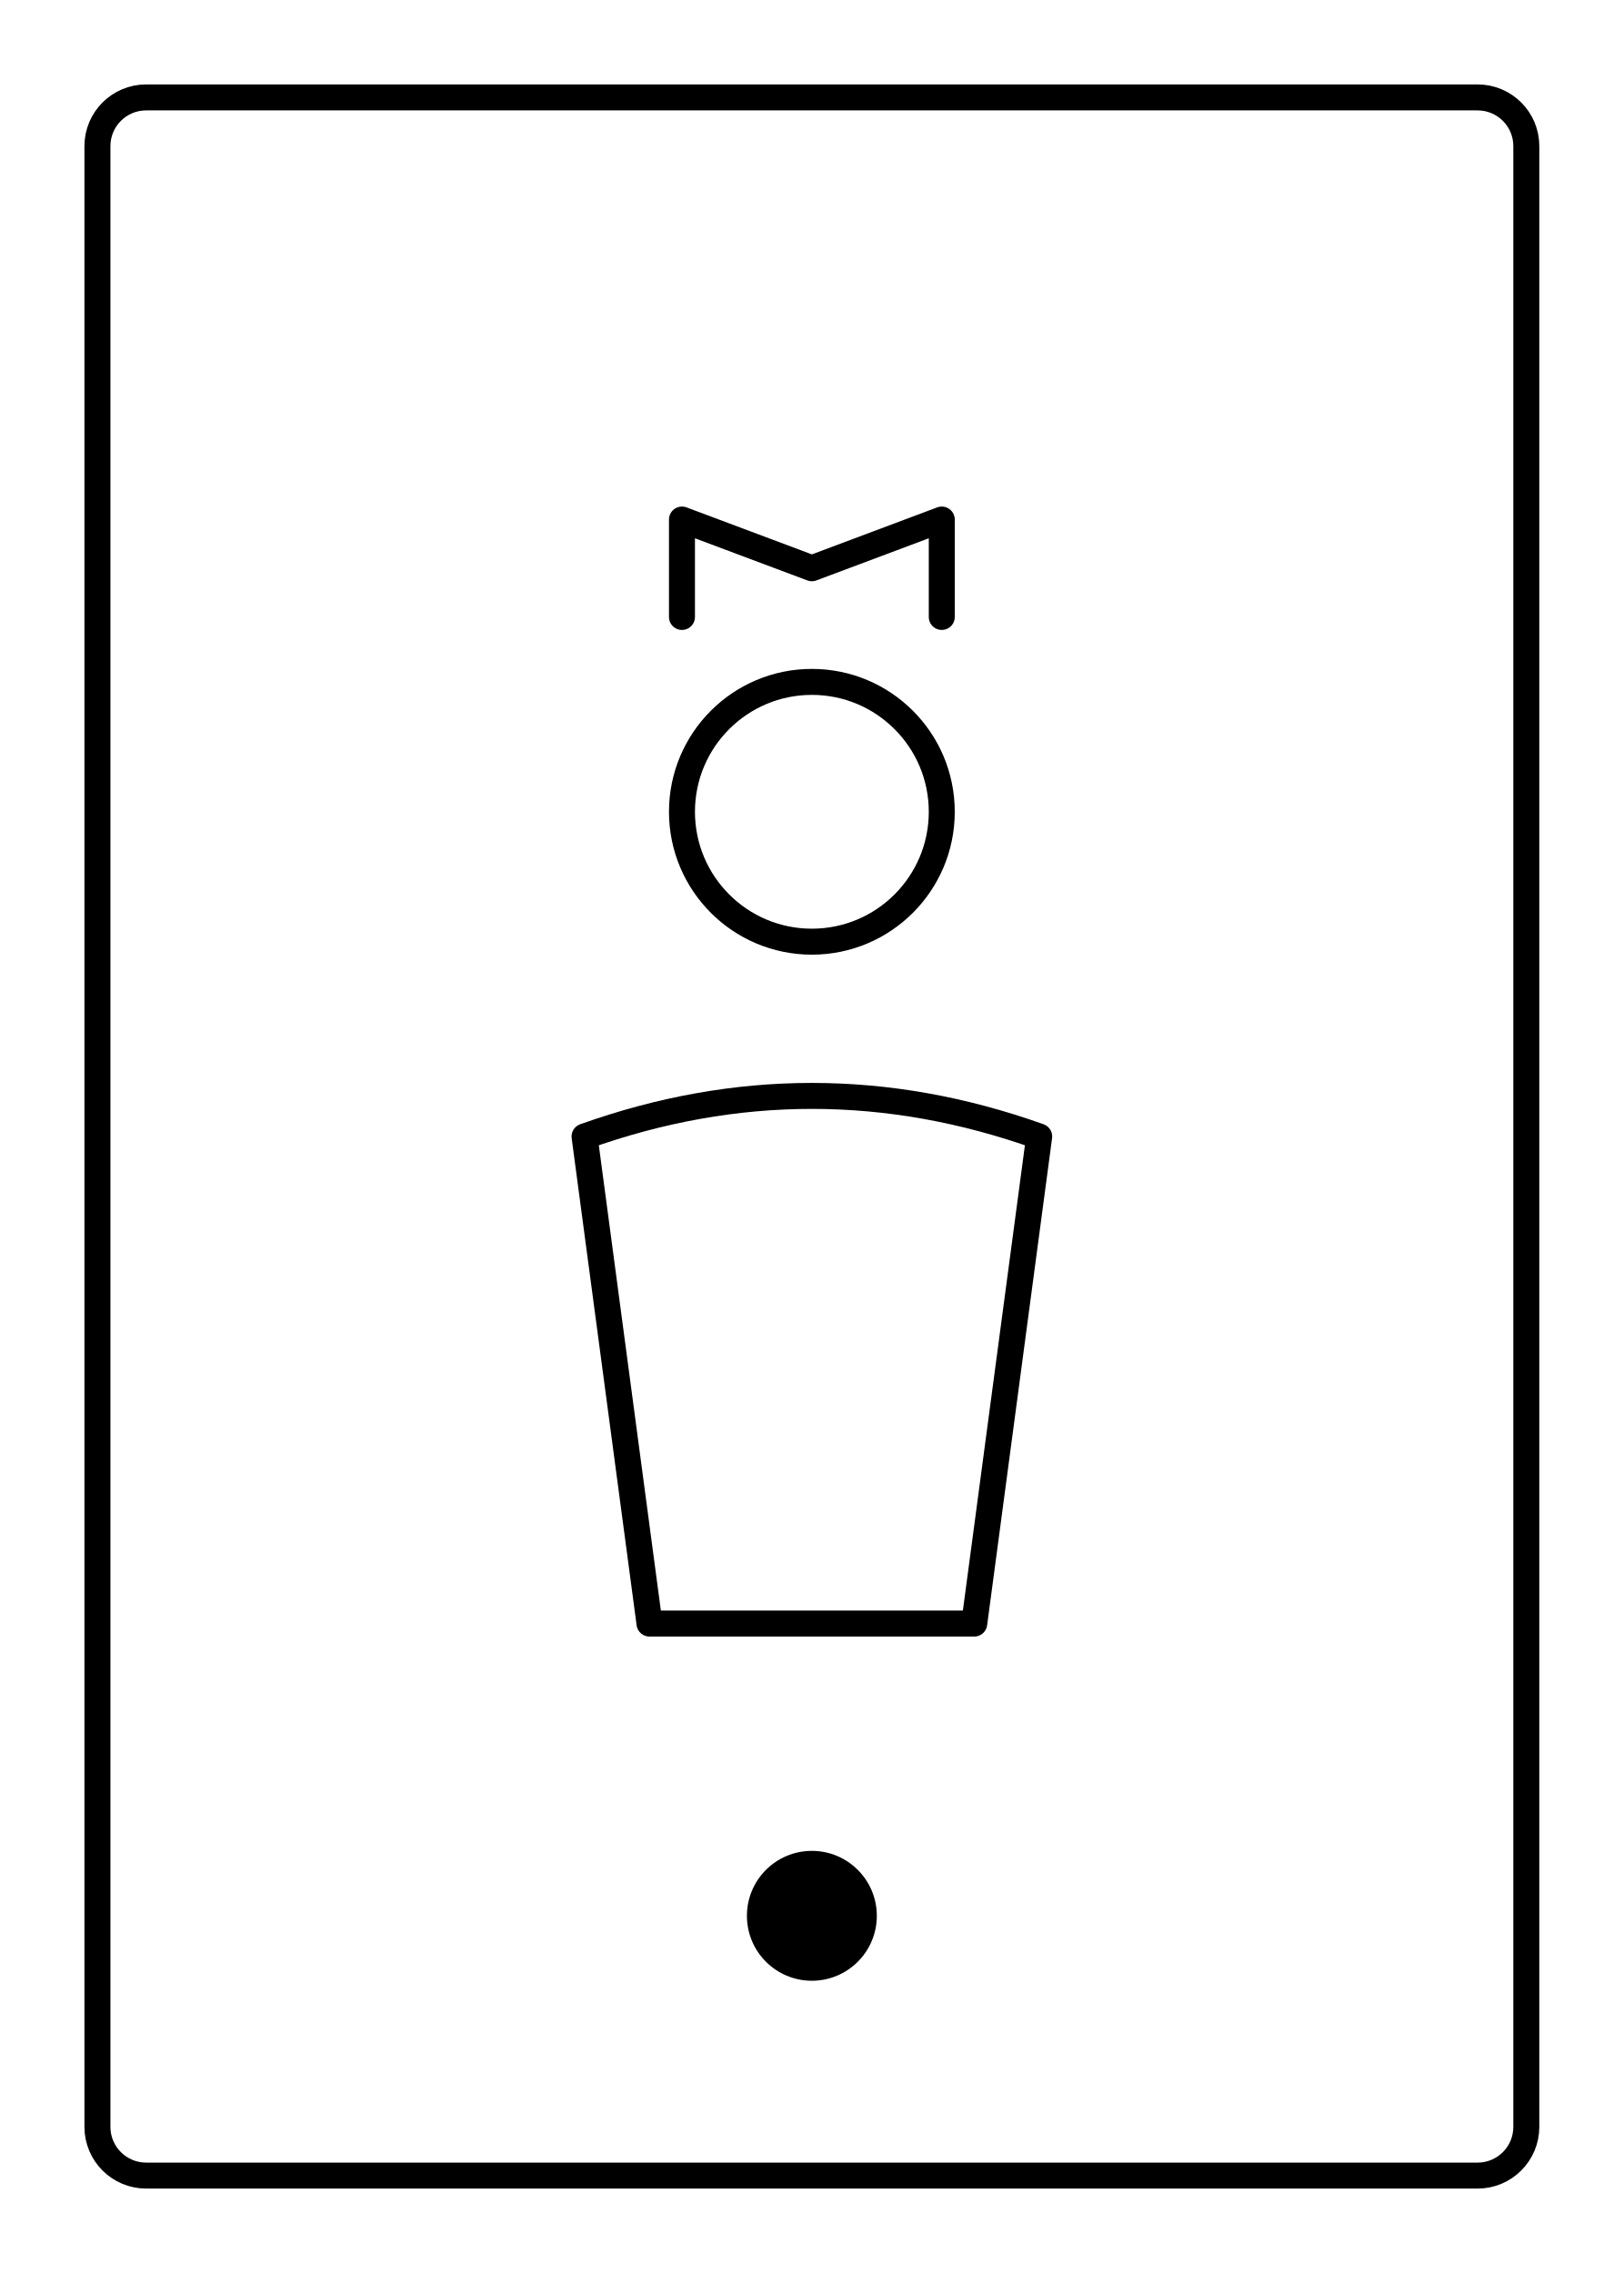
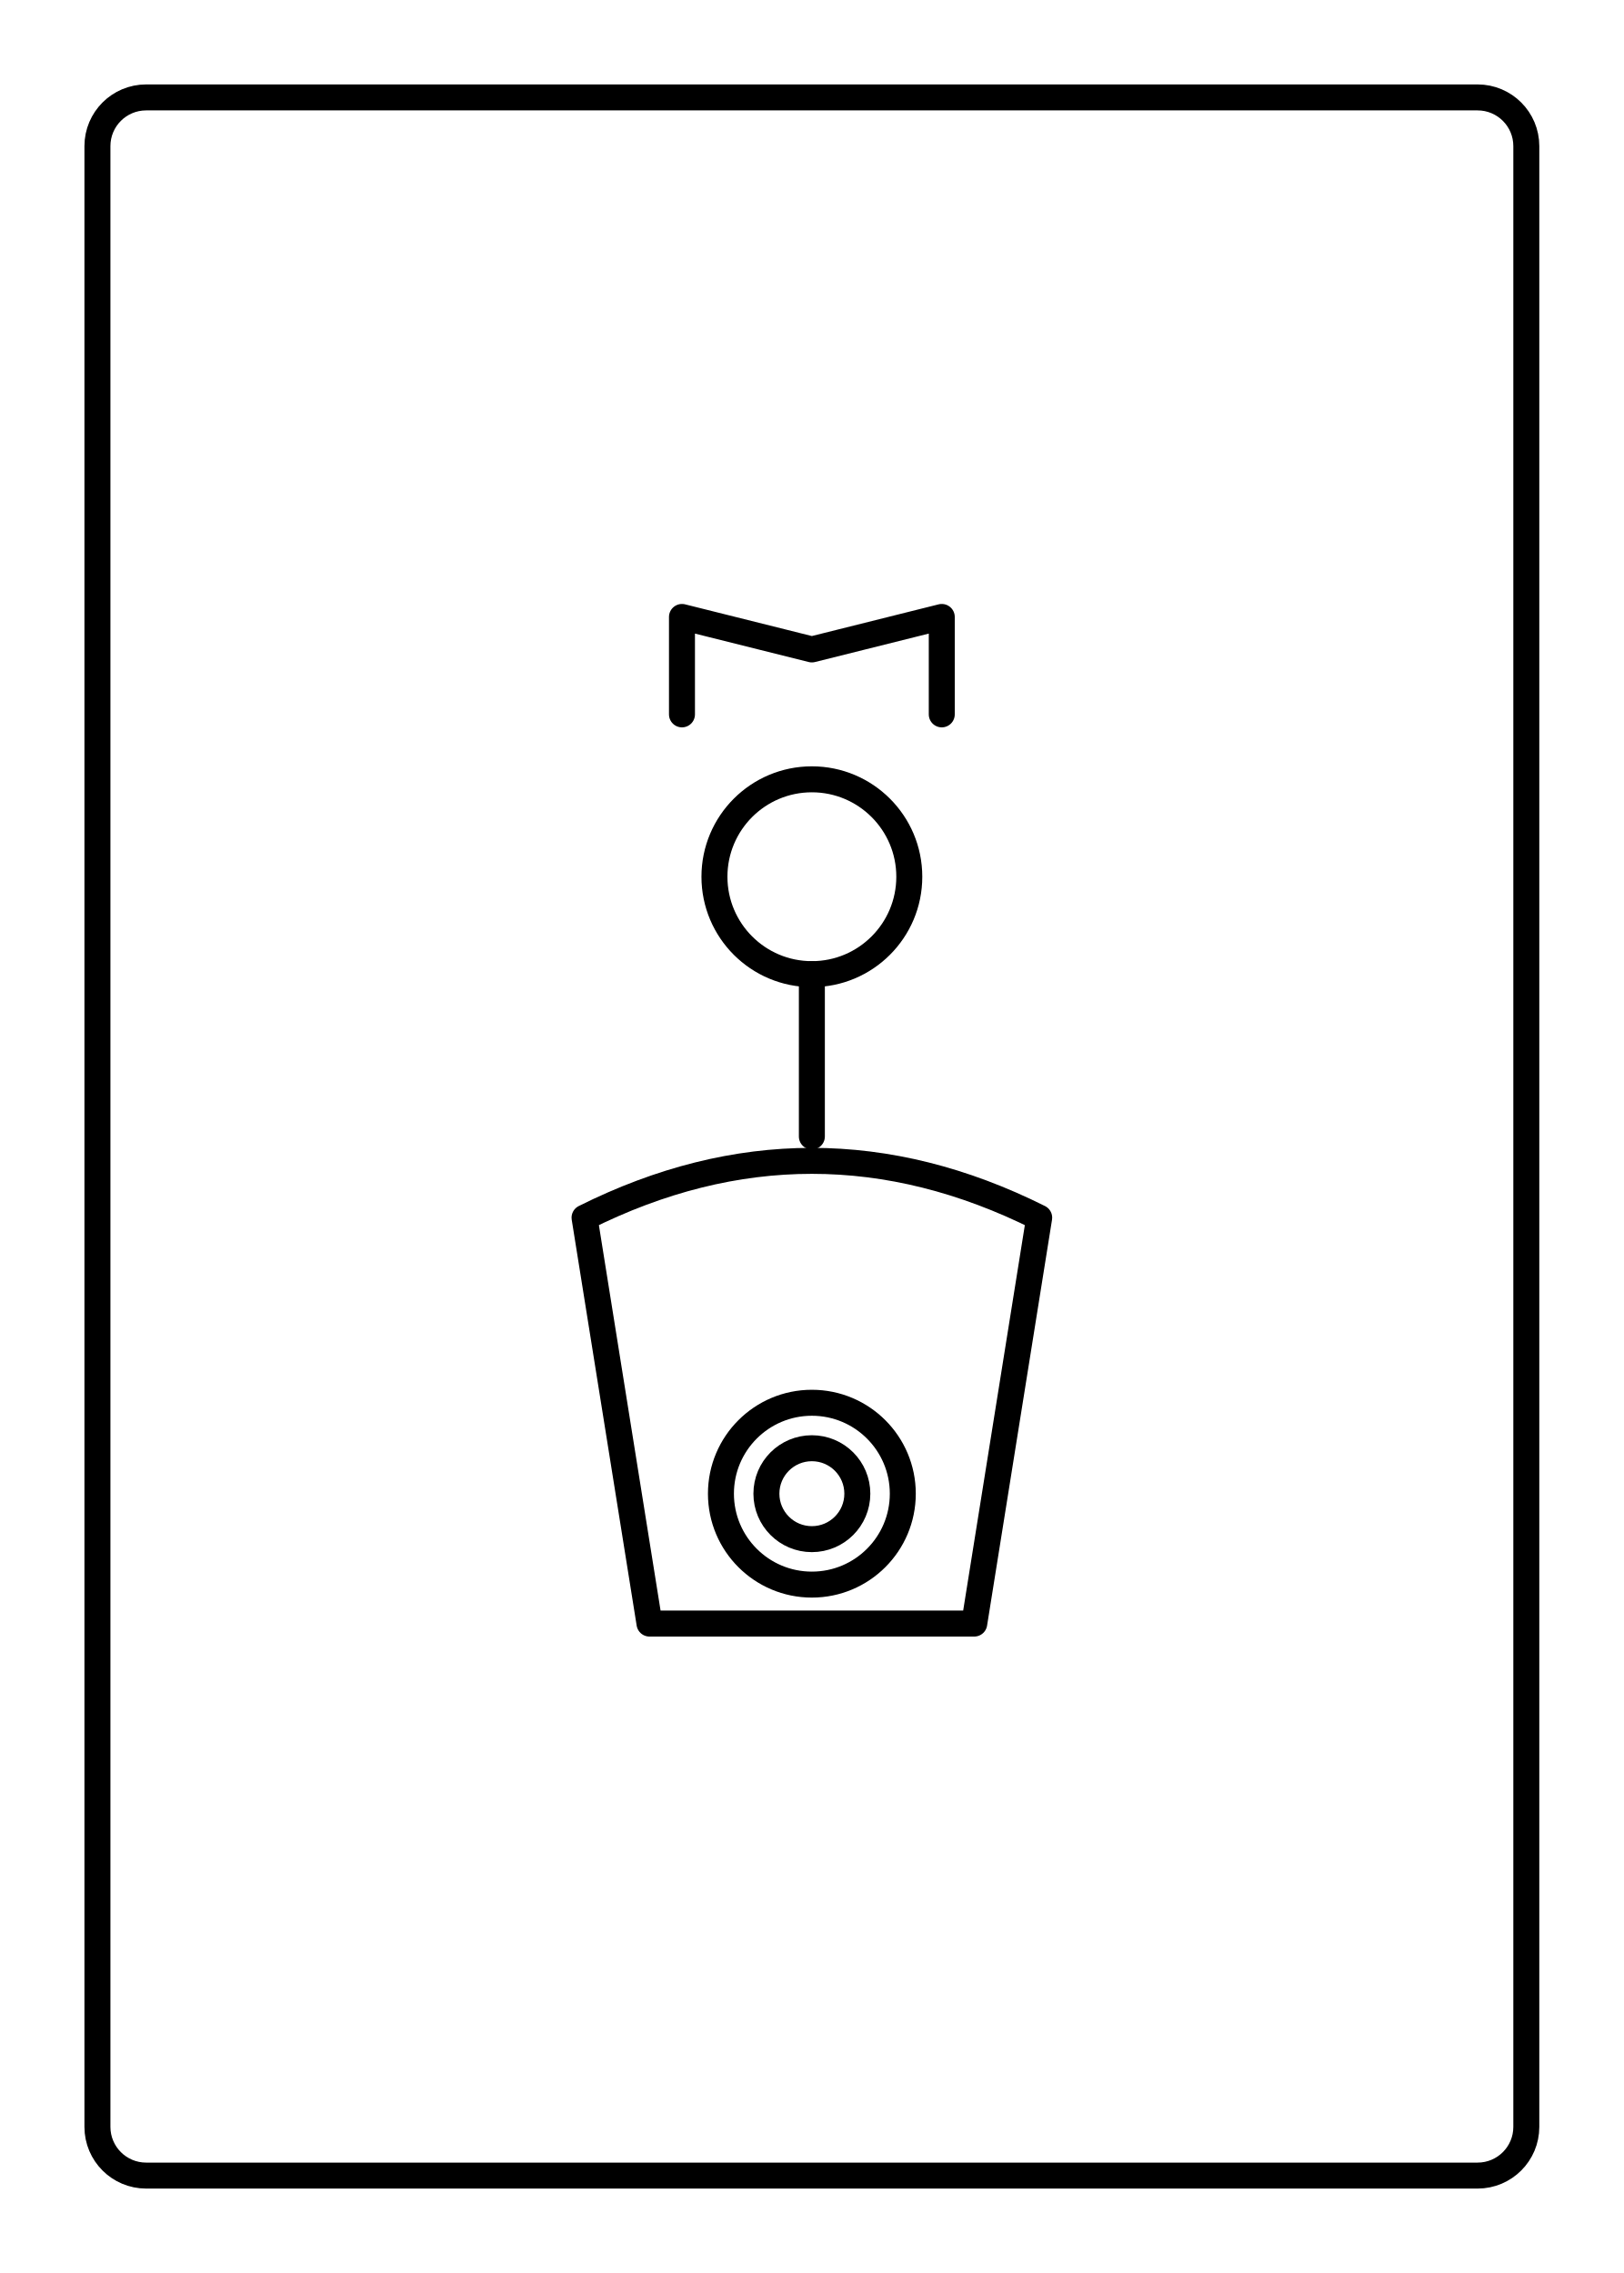
<svg xmlns="http://www.w3.org/2000/svg" viewBox="0 0 100 140" role="img" aria-label="Queen of Coins" fill="none" stroke="currentColor" stroke-width="1.6" stroke-linecap="round" stroke-linejoin="round">
  <rect x="6" y="6" width="88" height="128" rx="3" />
-   <path d="M 42 38 L 42 32 L 50 35 L 58 32 L 58 38" />
-   <circle cx="50" cy="50" r="8" />
-   <path d="M 36 70 Q 50 65, 64 70 L 60 100 L 40 100 Z" />
-   <circle cx="50" cy="118" r="4" fill="currentColor" stroke="none" />
+   <path d="M 42 44 L 42 38 L 50 40 L 58 38 L 58 44" />
+   <circle cx="50" cy="54" r="6" />
+   <path d="M 36 75 Q 50 68, 64 75 L 60 100 L 40 100 Z" />
+   <path d="M 50 60 L 50 70" />
+   <circle cx="50" cy="92" r="5.6" />
+   <circle cx="50" cy="92" r="2.8" />
</svg>
